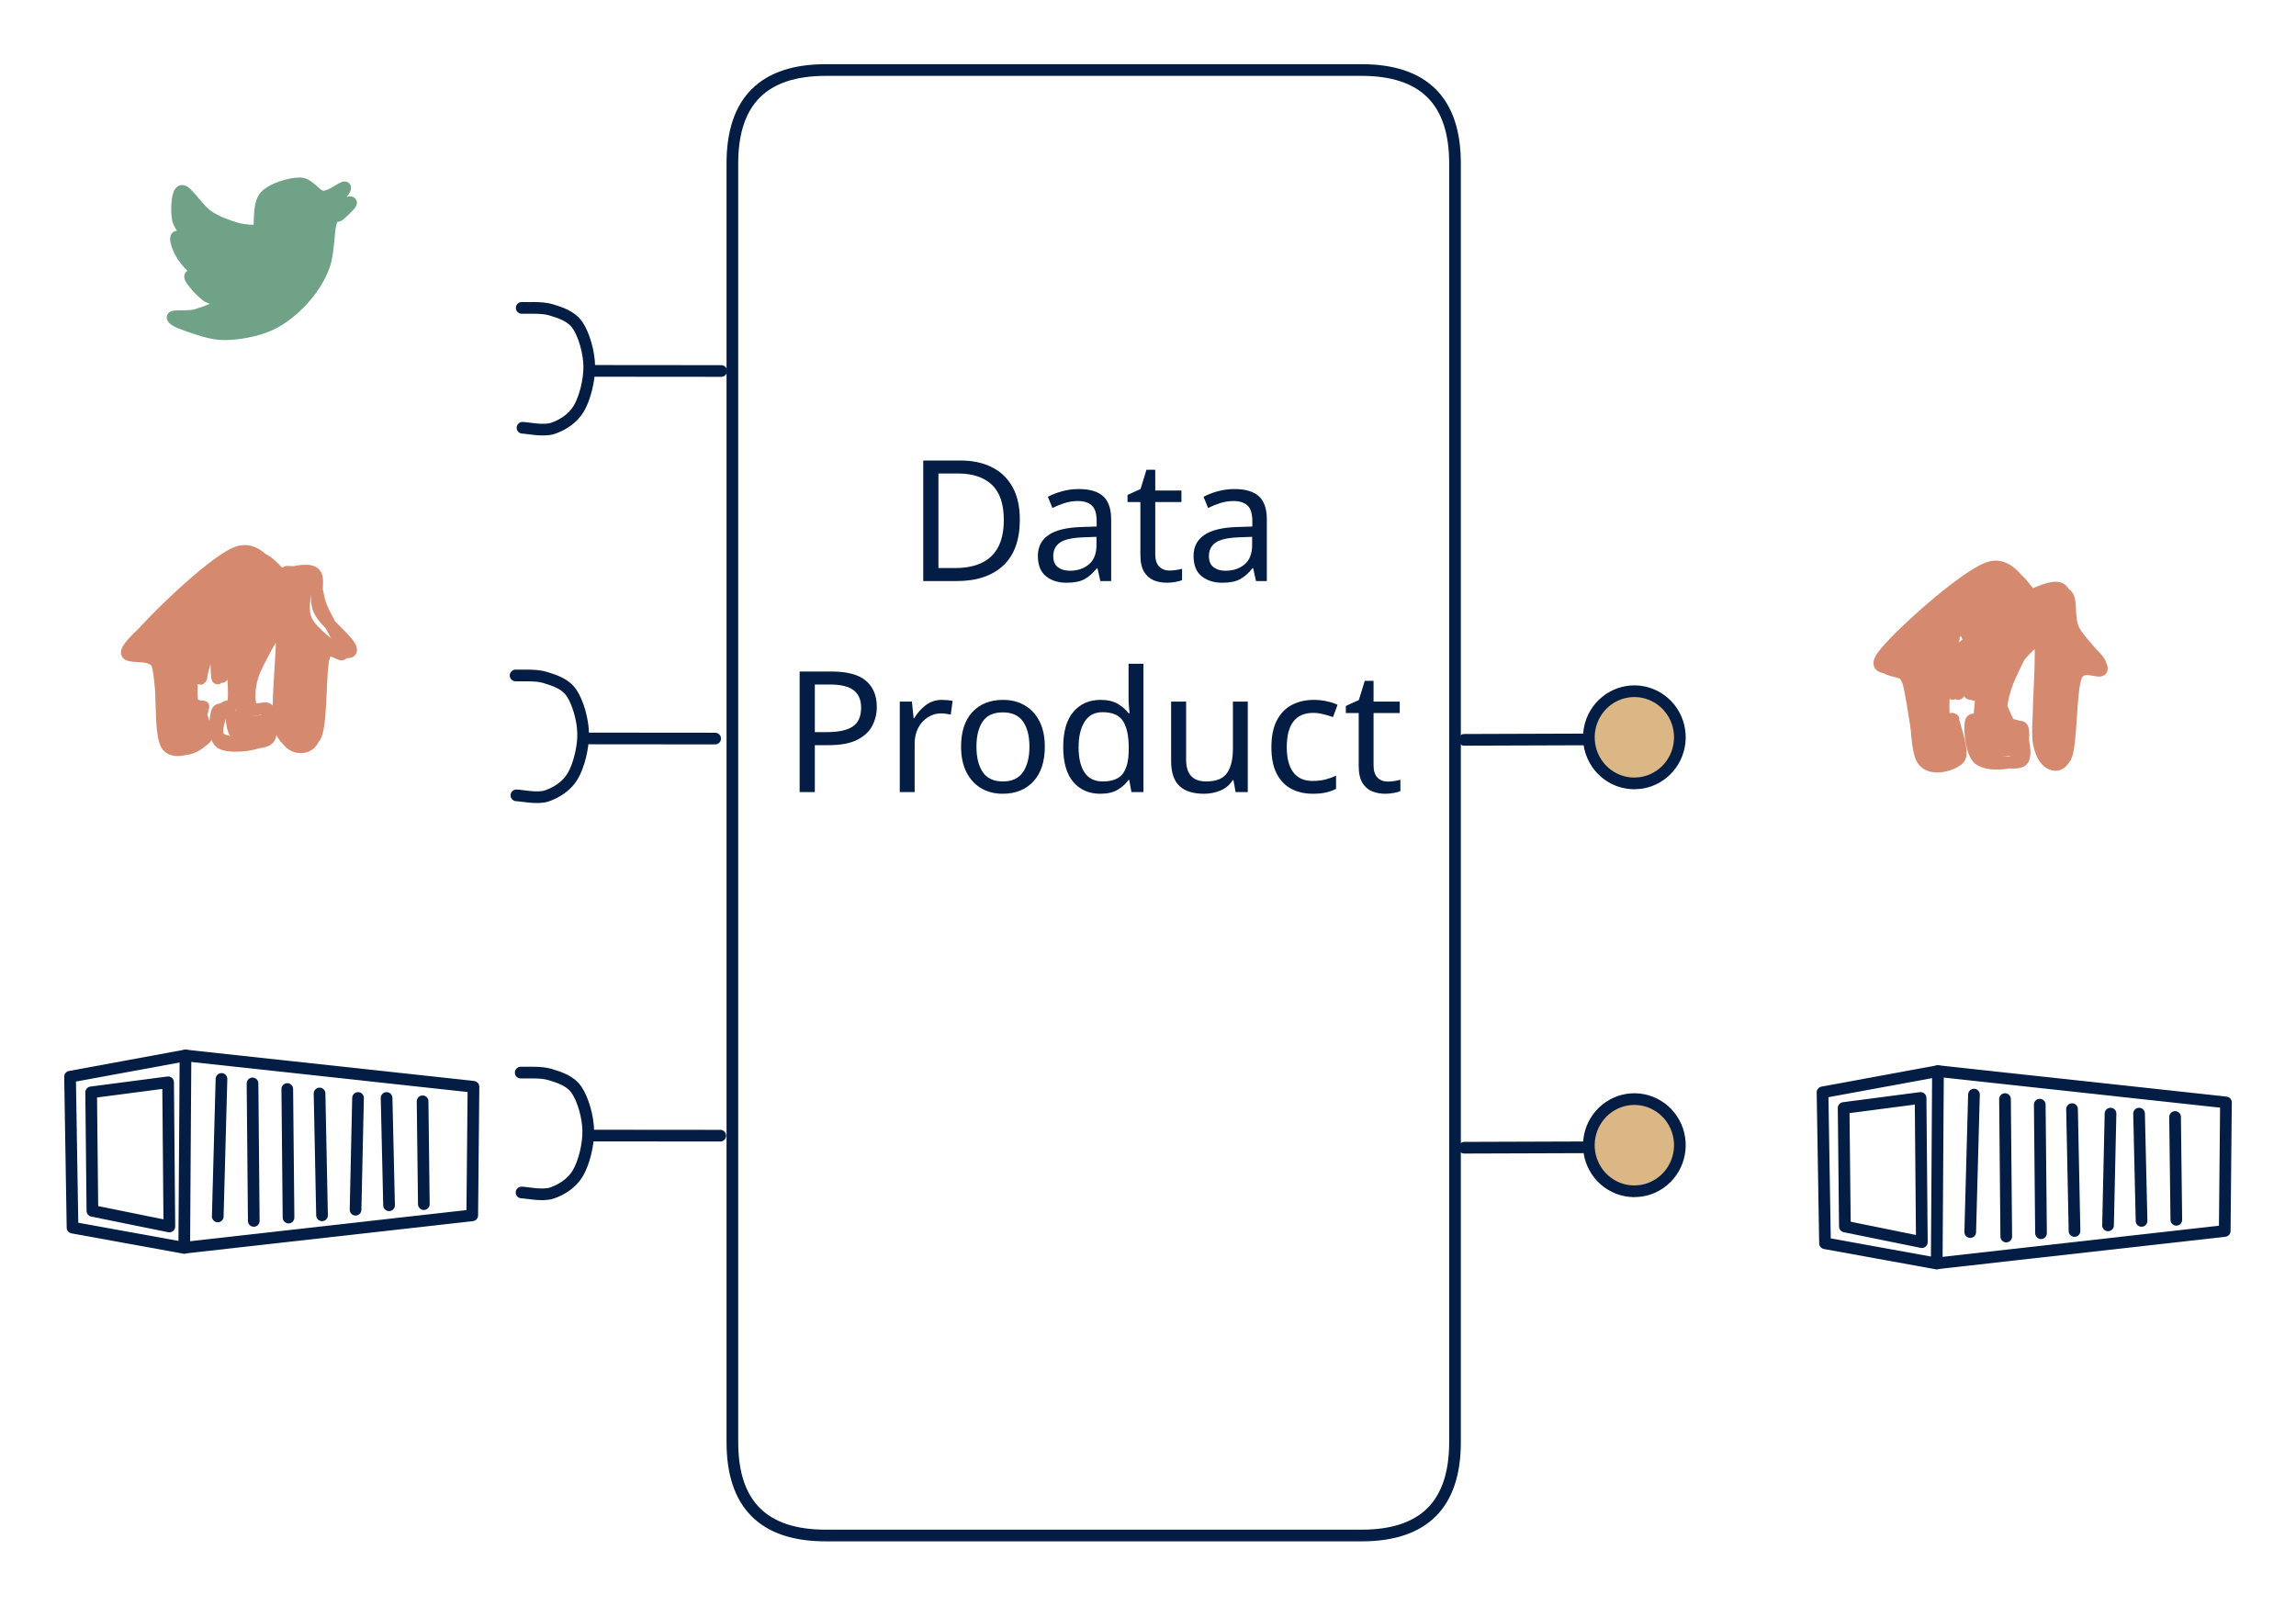
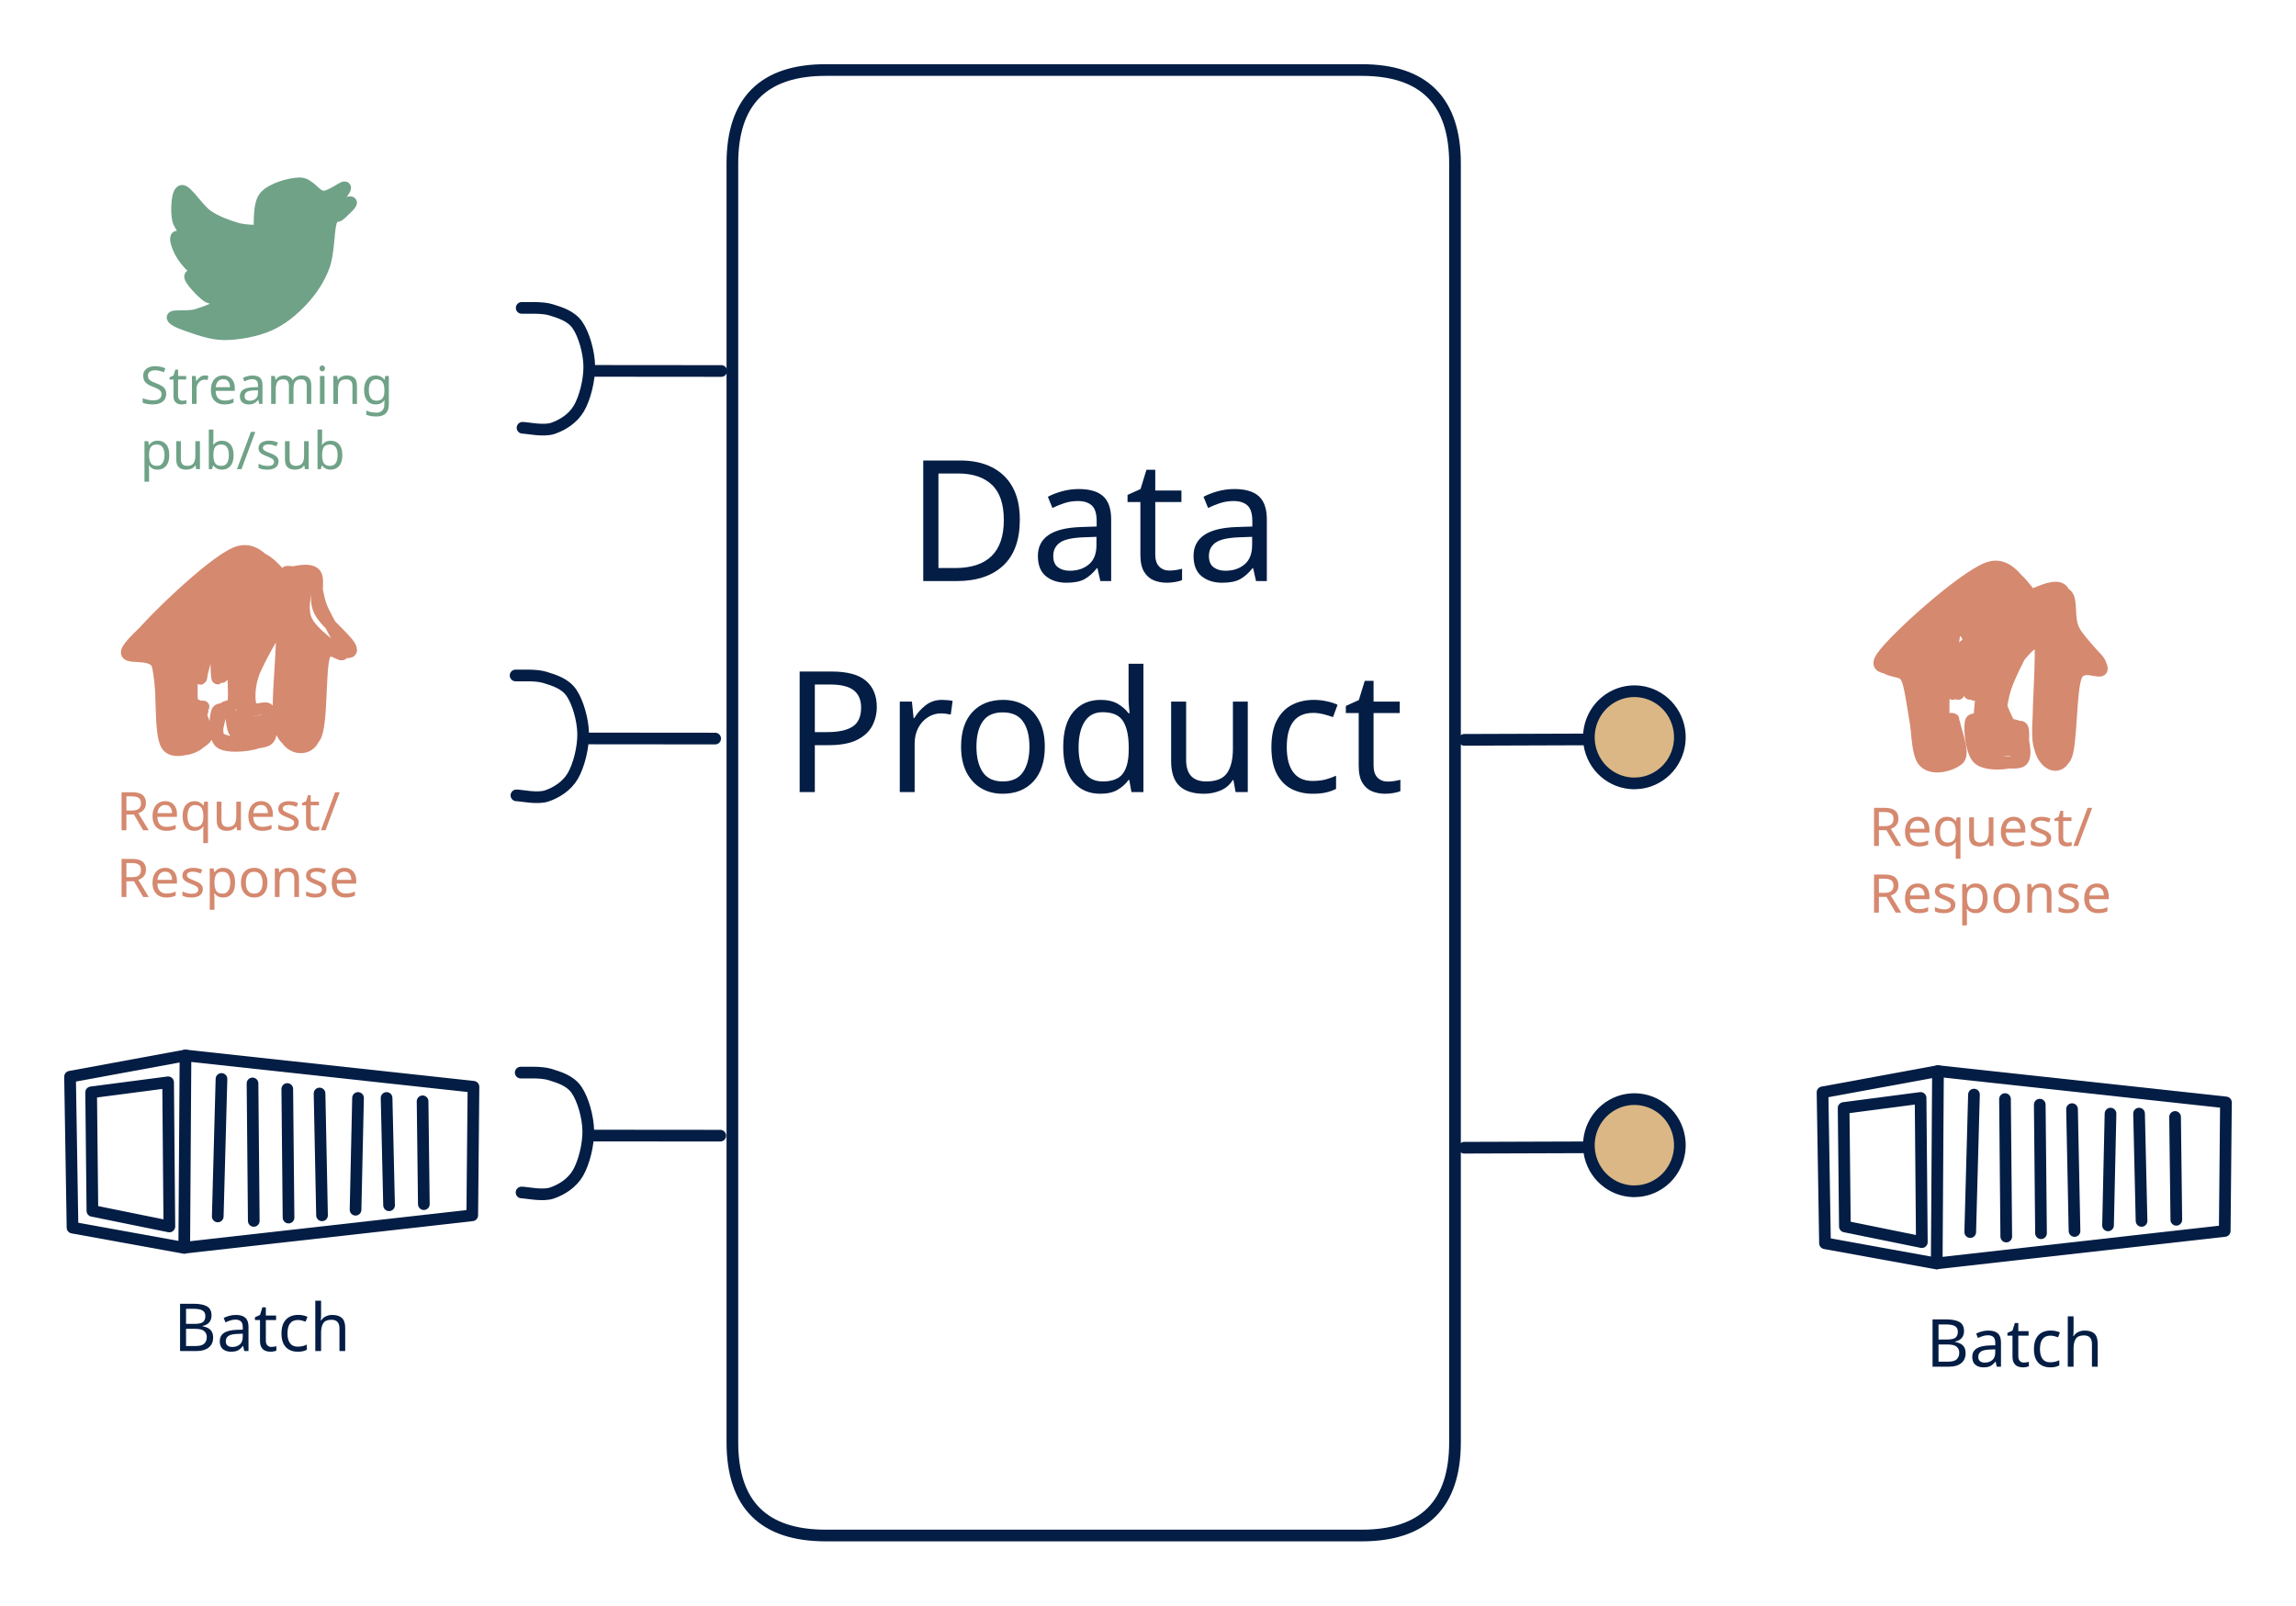
<svg xmlns="http://www.w3.org/2000/svg" version="1.1" viewBox="975.944 -14 786.733 550.24" width="786.733" height="550.24">
  <g stroke-linecap="round">
    <g transform="translate(1064.764 65.15759) rotate(0 0.8961443 9.527954)" fill-rule="evenodd">
      <path d="M0 0 C0.32 -1.97, -0.4 -9.07, 1.93 -11.8 C4.25 -14.52, 10.62 -16.33, 13.92 -16.33 C17.23 -16.33, 19.21 -12.02, 21.77 -11.8 C24.34 -11.57, 28.51 -15.15, 29.33 -14.97 C30.14 -14.8, 27.6 -11.95, 26.66 -10.74 C25.72 -9.53, 22.91 -7.86, 23.7 -7.71 C24.49 -7.56, 30.74 -10.18, 31.4 -9.83 C32.07 -9.48, 28.84 -6.73, 27.7 -5.6 C26.56 -4.46, 25.5 -5.95, 24.59 -3.02 C23.68 -0.1, 23.85 7.49, 22.22 11.95 C20.59 16.41, 17.97 20.34, 14.81 23.74 C11.65 27.15, 7.73 30.42, 3.26 32.36 C-1.21 34.31, -7.33 35.39, -12 35.39 C-16.66 35.39, -21.8 33.35, -24.74 32.36 C-27.67 31.38, -30.17 30.1, -29.63 29.49 C-29.08 28.89, -24.39 29.57, -21.48 28.74 C-18.57 27.9, -12.71 25.58, -12.15 24.5 C-11.58 23.42, -16.15 23.72, -18.07 22.23 C-20 20.74, -23.75 16.76, -23.7 15.58 C-23.65 14.39, -17.9 15.65, -17.78 15.12 C-17.65 14.59, -21.4 13.74, -22.96 12.4 C-24.51 11.07, -26.22 8.85, -27.11 7.11 C-28 5.37, -29.01 2.5, -28.29 1.97 C-27.58 1.44, -22.89 4.92, -22.81 3.93 C-22.74 2.95, -27.23 -0.98, -27.85 -3.93 C-28.46 -6.88, -28.19 -13.54, -26.51 -13.76 C-24.84 -13.99, -20.89 -7.44, -17.78 -5.29 C-14.66 -3.15, -10.81 -1.79, -7.85 -0.91 C-4.89 -0.03, -1.31 -0.15, 0 0" stroke="none" stroke-width="0" fill="#70a288" fill-rule="evenodd" />
      <path d="M0 0 C0.32 -1.97, -0.4 -9.07, 1.93 -11.8 C4.25 -14.52, 10.62 -16.33, 13.92 -16.33 C17.23 -16.33, 19.21 -12.02, 21.77 -11.8 C24.34 -11.57, 28.51 -15.15, 29.33 -14.97 C30.14 -14.8, 27.6 -11.95, 26.66 -10.74 C25.72 -9.53, 22.91 -7.86, 23.7 -7.71 C24.49 -7.56, 30.74 -10.18, 31.4 -9.83 C32.07 -9.48, 28.84 -6.73, 27.7 -5.6 C26.56 -4.46, 25.5 -5.95, 24.59 -3.02 C23.68 -0.1, 23.85 7.49, 22.22 11.95 C20.59 16.41, 17.97 20.34, 14.81 23.74 C11.65 27.15, 7.73 30.42, 3.26 32.36 C-1.21 34.31, -7.33 35.39, -12 35.39 C-16.66 35.39, -21.8 33.35, -24.74 32.36 C-27.67 31.38, -30.17 30.1, -29.63 29.49 C-29.08 28.89, -24.39 29.57, -21.48 28.74 C-18.57 27.9, -12.71 25.58, -12.15 24.5 C-11.58 23.42, -16.15 23.72, -18.07 22.23 C-20 20.74, -23.75 16.76, -23.7 15.58 C-23.65 14.39, -17.9 15.65, -17.78 15.12 C-17.65 14.59, -21.4 13.74, -22.96 12.4 C-24.51 11.07, -26.22 8.85, -27.11 7.11 C-28 5.37, -29.01 2.5, -28.29 1.97 C-27.58 1.44, -22.89 4.92, -22.81 3.93 C-22.74 2.95, -27.23 -0.98, -27.85 -3.93 C-28.46 -6.88, -28.19 -13.54, -26.51 -13.76 C-24.84 -13.99, -20.89 -7.44, -17.78 -5.29 C-14.66 -3.15, -10.81 -1.79, -7.85 -0.91 C-4.89 -0.03, -1.31 -0.15, 0 0 M0 0 C0.32 -1.97, -0.4 -9.07, 1.93 -11.8 C4.25 -14.52, 10.62 -16.33, 13.92 -16.33 C17.23 -16.33, 19.21 -12.02, 21.77 -11.8 C24.34 -11.57, 28.51 -15.15, 29.33 -14.97 C30.14 -14.8, 27.6 -11.95, 26.66 -10.74 C25.72 -9.53, 22.91 -7.86, 23.7 -7.71 C24.49 -7.56, 30.74 -10.18, 31.4 -9.83 C32.07 -9.48, 28.84 -6.73, 27.7 -5.6 C26.56 -4.46, 25.5 -5.95, 24.59 -3.02 C23.68 -0.1, 23.85 7.49, 22.22 11.95 C20.59 16.41, 17.97 20.34, 14.81 23.74 C11.65 27.15, 7.73 30.42, 3.26 32.36 C-1.21 34.31, -7.33 35.39, -12 35.39 C-16.66 35.39, -21.8 33.35, -24.74 32.36 C-27.67 31.38, -30.17 30.1, -29.63 29.49 C-29.08 28.89, -24.39 29.57, -21.48 28.74 C-18.57 27.9, -12.71 25.58, -12.15 24.5 C-11.58 23.42, -16.15 23.72, -18.07 22.23 C-20 20.74, -23.75 16.76, -23.7 15.58 C-23.65 14.39, -17.9 15.65, -17.78 15.12 C-17.65 14.59, -21.4 13.74, -22.96 12.4 C-24.51 11.07, -26.22 8.85, -27.11 7.11 C-28 5.37, -29.01 2.5, -28.29 1.97 C-27.58 1.44, -22.89 4.92, -22.81 3.93 C-22.74 2.95, -27.23 -0.98, -27.85 -3.93 C-28.46 -6.88, -28.19 -13.54, -26.51 -13.76 C-24.84 -13.99, -20.89 -7.44, -17.78 -5.29 C-14.66 -3.15, -10.81 -1.79, -7.85 -0.91 C-4.89 -0.03, -1.31 -0.15, 0 0" stroke="#70a288" stroke-width="4" fill="none" />
    </g>
  </g>
  <g stroke-linecap="round">
    <g transform="translate(1044.889 228.627) rotate(0 12.93604 -19.66729)" fill-rule="evenodd">
      <path d="M1.88 1.1 C1.83 2.62, 4.62 9.09, 2.04 10.8 C-0.53 12.51, -10.52 16.04, -13.58 11.36 C-16.64 6.67, -14.41 -11.81, -16.29 -17.29 C-18.18 -22.77, -29.35 -16.04, -24.92 -21.51 C-20.48 -26.98, 1.75 -46.19, 10.33 -50.08 C18.91 -53.98, 23.47 -45.82, 26.55 -44.89 C29.64 -43.97, 26.92 -44.48, 28.83 -44.53 C30.73 -44.59, 36.45 -47.54, 37.97 -45.25 C39.48 -42.95, 35.72 -35.3, 37.91 -30.76 C40.1 -26.23, 50.18 -20.07, 51.11 -18.05 C52.04 -16.03, 45.7 -23.11, 43.5 -18.64 C41.31 -14.16, 40.27 4.34, 37.96 8.79 C35.66 13.23, 31.33 14.03, 29.69 8.02 C28.04 2, 29.73 -23.74, 28.07 -27.31 C26.41 -30.87, 21.75 -18.2, 19.74 -13.39 C17.73 -8.58, 15.26 -1.1, 16.03 1.55 C16.81 4.2, 23.7 1.06, 24.38 2.51 C25.07 3.97, 22.52 9.09, 20.16 10.29 C17.79 11.5, 12.11 11.46, 10.18 9.76 C8.25 8.05, 8.21 1.79, 8.56 0.05 C8.91 -1.68, 12.2 3.65, 12.28 -0.67 C12.36 -4.99, 9.73 -24.28, 9.05 -25.87 C8.36 -27.45, 9.05 -9.68, 8.15 -10.19 C7.25 -10.7, 4.79 -29.06, 3.65 -28.94 C2.52 -28.82, 2.31 -9.77, 1.35 -9.47 C0.39 -9.17, -1.21 -28.44, -2.1 -27.13 C-2.99 -25.81, -4.24 -6.34, -3.97 -1.58 C-3.7 3.19, -1.54 0.85, -0.5 1.44" stroke="none" stroke-width="0" fill="#d5896f" fill-rule="evenodd" />
      <path d="M-0.02 0.07 C-0.28 2.19, 1.42 10.03, -0.46 11.95 C-2.33 13.86, -8.8 16.14, -11.26 11.56 C-13.73 6.98, -13.26 -9.95, -15.25 -15.53 C-17.24 -21.12, -27.72 -15.69, -23.19 -21.97 C-18.66 -28.25, 3.36 -49.72, 11.94 -53.21 C20.53 -56.7, 25.32 -44.1, 28.31 -42.91 C31.3 -41.73, 28.08 -45.58, 29.88 -46.09 C31.67 -46.6, 37.29 -48.1, 39.06 -45.98 C40.83 -43.86, 38.42 -37.72, 40.47 -33.37 C42.52 -29.02, 51.39 -22.59, 51.39 -19.9 C51.39 -17.21, 42.63 -22.37, 40.46 -17.23 C38.29 -12.09, 40.44 6.79, 38.36 10.93 C36.28 15.07, 29.39 14.36, 28 7.63 C26.6 0.9, 31.58 -25.98, 29.99 -29.43 C28.4 -32.88, 20.59 -17.91, 18.44 -13.08 C16.28 -8.24, 16.29 -2.73, 17.07 -0.43 C17.85 1.88, 22.5 -1.17, 23.12 0.76 C23.74 2.69, 23.52 9.27, 20.79 11.15 C18.06 13.04, 9.33 13.7, 6.76 12.07 C4.19 10.45, 4.65 3.83, 5.37 1.39 C6.09 -1.05, 10.5 2.43, 11.07 -2.57 C11.64 -7.56, 9.69 -27.32, 8.78 -28.57 C7.88 -29.82, 6.39 -10.44, 5.64 -10.08 C4.89 -9.72, 5.35 -26.4, 4.31 -26.39 C3.26 -26.39, 0.44 -9.88, -0.64 -10.05 C-1.71 -10.22, -1.74 -28.67, -2.15 -27.43 C-2.57 -26.19, -3.57 -7.35, -3.14 -2.6 C-2.71 2.15, -0.11 0.66, 0.45 1.06 M-1.48 -0.94 C-1.49 0.91, 3.37 7.95, 1.65 10.23 C-0.07 12.52, -9.04 16.93, -11.8 12.77 C-14.57 8.62, -12.82 -9.03, -14.93 -14.68 C-17.03 -20.34, -29.14 -15.08, -24.44 -21.15 C-19.74 -27.22, 4.34 -47.27, 13.27 -51.11 C22.2 -54.96, 26.43 -44.98, 29.13 -44.24 C31.83 -43.5, 27.98 -46.69, 29.46 -46.69 C30.94 -46.7, 36.04 -46.35, 38.01 -44.28 C39.99 -42.21, 39.57 -38.49, 41.33 -34.28 C43.08 -30.08, 48.43 -21.8, 48.57 -19.04 C48.71 -16.28, 43.75 -22.56, 42.15 -17.72 C40.56 -12.88, 41.51 5.86, 39 9.98 C36.48 14.11, 29.03 13.75, 27.06 7.04 C25.09 0.33, 29.01 -26.62, 27.18 -30.29 C25.35 -33.96, 17.97 -19.97, 16.1 -14.96 C14.24 -9.96, 14.99 -2.92, 15.99 -0.27 C16.98 2.37, 20.97 -0.96, 22.08 0.91 C23.19 2.78, 25.23 9.36, 22.67 10.98 C20.11 12.59, 9.28 12.29, 6.73 10.59 C4.17 8.88, 6.52 3.16, 7.36 0.75 C8.2 -1.66, 11.56 0.66, 11.77 -3.86 C11.99 -8.38, 9.43 -25.24, 8.65 -26.37 C7.86 -27.49, 8.06 -10.12, 7.06 -10.58 C6.06 -11.05, 3.84 -29.25, 2.64 -29.15 C1.45 -29.05, 0.47 -10.24, -0.11 -9.98 C-0.69 -9.73, -0.04 -28.67, -0.86 -27.62 C-1.69 -26.57, -5.33 -8.22, -5.06 -3.69 C-4.78 0.83, 0.22 -0.82, 0.79 -0.47" stroke="#d5896f" stroke-width="4" fill="none" />
    </g>
  </g>
  <g stroke-linecap="round">
    <g transform="translate(1007.175 360.368) rotate(0 13.39865 21.26245)">
      <path d="M0 0 C0.09 8.25, 0.17 16.51, 0.43 40.61 M0 0 C0.16 14.94, 0.31 29.88, 0.43 40.61 M0.43 40.61 C10.96 42.75, 21.49 44.89, 26.8 45.97 M0.43 40.61 C8.05 42.16, 15.68 43.71, 26.8 45.97 M26.8 45.97 C26.65 28.84, 26.5 11.72, 26.37 -3.45 M26.8 45.97 C26.7 34.54, 26.6 23.12, 26.37 -3.45 M26.37 -3.45 C18.96 -2.48, 11.54 -1.51, 0 0 M26.37 -3.45 C17.55 -2.29, 8.72 -1.14, 0 0" stroke="#031d44" stroke-width="4" fill="none" />
    </g>
  </g>
  <g stroke-linecap="round">
    <g transform="translate(999.9442 355.0045) rotate(0 19.77896 25.68963)">
      <path d="M0 0 C0.29 17.34, 0.57 34.68, 0.85 51.72 M0 0 C0.18 11.25, 0.37 22.49, 0.85 51.72 M0.85 51.72 C12.86 53.9, 24.88 56.07, 39.13 58.66 M0.85 51.72 C11.59 53.67, 22.32 55.61, 39.13 58.66 M39.13 58.66 C39.27 37.12, 39.41 15.58, 39.56 -7.28 M39.13 58.66 C39.28 35.8, 39.43 12.95, 39.56 -7.28 M39.56 -7.28 C29.05 -5.35, 18.55 -3.41, 0 0 M39.56 -7.28 C26.1 -4.8, 12.64 -2.33, 0 0" stroke="#031d44" stroke-width="4" fill="none" />
    </g>
  </g>
  <g stroke-linecap="round">
    <g transform="translate(1039.502 347.7255) rotate(0 49.12839 32.94722)">
      <path d="M0 0 C30.78 3.35, 61.56 6.69, 98.68 10.73 M0 0 C29.91 3.25, 59.83 6.5, 98.68 10.73 M98.68 10.73 C98.52 27.59, 98.36 44.45, 98.26 54.78 M98.68 10.73 C98.58 21.15, 98.48 31.57, 98.26 54.78 M98.26 54.78 C64.88 58.54, 31.49 62.3, -0.43 65.89 M98.26 54.78 C60.08 59.08, 21.91 63.38, -0.43 65.89" stroke="#031d44" stroke-width="4" fill="none" />
    </g>
  </g>
  <g stroke-linecap="round">
    <g transform="translate(1051.837 355.7707) rotate(0 -0.6380311 23.56109)">
      <path d="M0 0 C-0.43 15.77, -0.85 31.54, -1.28 47.12 M0 0 C-0.33 12.18, -0.66 24.37, -1.28 47.12" stroke="#031d44" stroke-width="4" fill="none" />
    </g>
  </g>
  <g stroke-linecap="round">
    <g transform="translate(1062.471 357.3031) rotate(0 0.212677 23.56109)">
      <path d="M0 0 C0.12 13.5, 0.24 26.99, 0.43 47.12 M0 0 C0.09 9.87, 0.18 19.74, 0.43 47.12" stroke="#031d44" stroke-width="4" fill="none" />
    </g>
  </g>
  <g stroke-linecap="round">
    <g transform="translate(1074.381 359.2187) rotate(0 0.212677 22.02866)">
      <path d="M0 0 C0.14 14.46, 0.28 28.93, 0.43 44.06 M0 0 C0.1 9.99, 0.19 19.98, 0.43 44.06" stroke="#031d44" stroke-width="4" fill="none" />
    </g>
  </g>
  <g stroke-linecap="round">
    <g transform="translate(1085.44 360.7511) rotate(0 0.4253541 20.87934)">
      <path d="M0 0 C0.34 16.56, 0.67 33.12, 0.85 41.76 M0 0 C0.24 11.68, 0.48 23.36, 0.85 41.76" stroke="#031d44" stroke-width="4" fill="none" />
    </g>
  </g>
  <g stroke-linecap="round">
    <g transform="translate(1098.626 362.2835) rotate(0 -0.4253541 19.15536)">
      <path d="M0 0 C-0.34 15.3, -0.68 30.6, -0.85 38.31 M0 0 C-0.25 11.08, -0.49 22.16, -0.85 38.31" stroke="#031d44" stroke-width="4" fill="none" />
    </g>
  </g>
  <g stroke-linecap="round">
    <g transform="translate(1108.41 362.2835) rotate(0 0.4253541 18.38914)">
      <path d="M0 0 C0.27 11.54, 0.53 23.08, 0.85 36.78 M0 0 C0.24 10.31, 0.48 20.63, 0.85 36.78" stroke="#031d44" stroke-width="4" fill="none" />
    </g>
  </g>
  <g stroke-linecap="round">
    <g transform="translate(1120.745 363.4328) rotate(0 0.212677 17.62293)">
      <path d="M0 0 C0.16 13.49, 0.33 26.98, 0.43 35.25 M0 0 C0.1 8.34, 0.2 16.68, 0.43 35.25" stroke="#031d44" stroke-width="4" fill="none" />
    </g>
  </g>
  <g stroke-linecap="round" transform="translate(1226.896 10) rotate(0 123.8051 251.1225)">
    <path d="M32 0 C98.92 0, 165.85 0, 215.61 0 M32 0 C102.33 0, 172.66 0, 215.61 0 M215.61 0 C236.94 0, 247.61 10.67, 247.61 32 M215.61 0 C236.94 0, 247.61 10.67, 247.61 32 M247.61 32 C247.61 148.38, 247.61 264.76, 247.61 470.24 M247.61 32 C247.61 181.13, 247.61 330.26, 247.61 470.24 M247.61 470.24 C247.61 491.58, 236.94 502.24, 215.61 502.24 M247.61 470.24 C247.61 491.58, 236.94 502.24, 215.61 502.24 M215.61 502.24 C167.31 502.24, 119.01 502.24, 32 502.24 M215.61 502.24 C175.09 502.24, 134.57 502.24, 32 502.24 M32 502.24 C10.67 502.24, 0 491.58, 0 470.24 M32 502.24 C10.67 502.24, 0 491.58, 0 470.24 M0 470.24 C0 355.38, 0 240.51, 0 32 M0 470.24 C0 314.6, 0 158.95, 0 32 M0 32 C0 10.67, 10.67 0, 32 0 M0 32 C0 10.67, 10.67 0, 32 0" stroke="#031d44" stroke-width="4" fill="none" />
  </g>
  <g stroke-linecap="round">
    <g transform="translate(1146.155 100.8198) rotate(269.5993 20.20242 11.50673)">
      <path d="M0 0 C-0.04 1.74, -1.34 7.21, -0.25 10.44 C0.83 13.66, 2.98 17.27, 6.52 19.37 C10.05 21.46, 16.21 23.05, 20.95 23.01 C25.69 22.98, 31.74 21.29, 34.97 19.13 C38.2 16.98, 39.33 13.27, 40.35 10.08 C41.37 6.89, 40.97 1.68, 41.09 0 M0 0 C-0.04 1.74, -1.34 7.21, -0.25 10.44 C0.83 13.66, 2.98 17.27, 6.52 19.37 C10.05 21.46, 16.21 23.05, 20.95 23.01 C25.69 22.98, 31.74 21.29, 34.97 19.13 C38.2 16.98, 39.33 13.27, 40.35 10.08 C41.37 6.89, 40.97 1.68, 41.09 0" stroke="#031d44" stroke-width="4" fill="none" />
    </g>
  </g>
  <g stroke-linecap="round">
    <g transform="translate(1201.061 90.92797) rotate(269.5993 -0.1761756 22.19813)">
      <path d="M0 0 C-0.06 7.4, -0.29 37, -0.35 44.4 M0 0 C-0.06 7.4, -0.29 37, -0.35 44.4" stroke="#031d44" stroke-width="4" fill="none" />
    </g>
  </g>
  <g stroke-linecap="round">
    <g transform="translate(1144.06 226.7918) rotate(269.5993 20.20242 11.50673)">
      <path d="M0 0 C-0.04 1.74, -1.34 7.21, -0.25 10.44 C0.83 13.66, 2.98 17.27, 6.52 19.37 C10.05 21.46, 16.21 23.05, 20.95 23.01 C25.69 22.98, 31.74 21.29, 34.97 19.13 C38.2 16.98, 39.33 13.27, 40.35 10.08 C41.37 6.89, 40.97 1.68, 41.09 0 M0 0 C-0.04 1.74, -1.34 7.21, -0.25 10.44 C0.83 13.66, 2.98 17.27, 6.52 19.37 C10.05 21.46, 16.21 23.05, 20.95 23.01 C25.69 22.98, 31.74 21.29, 34.97 19.13 C38.2 16.98, 39.33 13.27, 40.35 10.08 C41.37 6.89, 40.97 1.68, 41.09 0" stroke="#031d44" stroke-width="4" fill="none" />
    </g>
  </g>
  <g stroke-linecap="round">
    <g transform="translate(1198.966 216.9) rotate(269.5993 -0.1761756 22.19813)">
      <path d="M0 0 C-0.06 7.4, -0.29 37, -0.35 44.4 M0 0 C-0.06 7.4, -0.29 37, -0.35 44.4" stroke="#031d44" stroke-width="4" fill="none" />
    </g>
  </g>
  <g stroke-linecap="round">
    <g transform="translate(1145.816 362.8896) rotate(269.5993 20.20242 11.50673)">
      <path d="M0 0 C-0.04 1.74, -1.34 7.21, -0.25 10.44 C0.83 13.66, 2.98 17.27, 6.52 19.37 C10.05 21.46, 16.21 23.05, 20.95 23.01 C25.69 22.98, 31.74 21.29, 34.97 19.13 C38.2 16.98, 39.33 13.27, 40.35 10.08 C41.37 6.89, 40.97 1.68, 41.09 0 M0 0 C-0.04 1.74, -1.34 7.21, -0.25 10.44 C0.83 13.66, 2.98 17.27, 6.52 19.37 C10.05 21.46, 16.21 23.05, 20.95 23.01 C25.69 22.98, 31.74 21.29, 34.97 19.13 C38.2 16.98, 39.33 13.27, 40.35 10.08 C41.37 6.89, 40.97 1.68, 41.09 0" stroke="#031d44" stroke-width="4" fill="none" />
    </g>
  </g>
  <g stroke-linecap="round">
    <g transform="translate(1200.722 352.9978) rotate(269.5993 -0.1761756 22.19813)">
      <path d="M0 0 C-0.06 7.4, -0.29 37, -0.35 44.4 M0 0 C-0.06 7.4, -0.29 37, -0.35 44.4" stroke="#031d44" stroke-width="4" fill="none" />
    </g>
  </g>
  <g stroke-linecap="round">
    <g transform="translate(1497.574 219.1714) rotate(90.96151 0.4103828 20.31395)">
      <path d="M0 0 C0.14 6.77, 0.68 33.86, 0.82 40.63 M0 0 C0.14 6.77, 0.68 33.86, 0.82 40.63" stroke="#031d44" stroke-width="4" fill="none" />
    </g>
  </g>
  <g stroke-linecap="round" transform="translate(1520.164 223.0917) rotate(90.96151 15.79974 15.59455)">
    <path d="M31.6 15.59 C31.6 16.5, 31.52 17.41, 31.36 18.3 C31.2 19.19, 30.96 20.08, 30.65 20.93 C30.33 21.78, 29.94 22.61, 29.48 23.39 C29.03 24.17, 28.49 24.93, 27.9 25.62 C27.32 26.31, 26.66 26.96, 25.96 27.54 C25.26 28.12, 24.49 28.65, 23.7 29.1 C22.91 29.55, 22.06 29.94, 21.2 30.25 C20.34 30.56, 19.44 30.8, 18.54 30.95 C17.64 31.11, 16.71 31.19, 15.8 31.19 C14.89 31.19, 13.96 31.11, 13.06 30.95 C12.16 30.8, 11.26 30.56, 10.4 30.25 C9.54 29.94, 8.69 29.55, 7.9 29.1 C7.11 28.65, 6.34 28.12, 5.64 27.54 C4.94 26.96, 4.28 26.31, 3.7 25.62 C3.11 24.93, 2.57 24.17, 2.12 23.39 C1.66 22.61, 1.27 21.78, 0.95 20.93 C0.64 20.08, 0.4 19.19, 0.24 18.3 C0.08 17.41, 0 16.5, 0 15.59 C0 14.69, 0.08 13.78, 0.24 12.89 C0.4 12, 0.64 11.11, 0.95 10.26 C1.27 9.41, 1.66 8.58, 2.12 7.8 C2.57 7.02, 3.11 6.26, 3.7 5.57 C4.28 4.88, 4.94 4.23, 5.64 3.65 C6.34 3.07, 7.11 2.54, 7.9 2.09 C8.69 1.64, 9.54 1.25, 10.4 0.94 C11.26 0.63, 12.16 0.39, 13.06 0.24 C13.96 0.08, 14.89 0, 15.8 0 C16.71 0, 17.64 0.08, 18.54 0.24 C19.44 0.39, 20.34 0.63, 21.2 0.94 C22.06 1.25, 22.91 1.64, 23.7 2.09 C24.49 2.54, 25.26 3.07, 25.96 3.65 C26.66 4.23, 27.32 4.88, 27.9 5.57 C28.49 6.26, 29.03 7.02, 29.48 7.8 C29.94 8.58, 30.33 9.41, 30.65 10.26 C30.96 11.11, 31.2 12, 31.36 12.89 C31.52 13.78, 31.56 15.14, 31.6 15.59 C31.64 16.05, 31.64 15.14, 31.6 15.59" stroke="none" stroke-width="0" fill="#dab785" />
    <path d="M31.6 15.59 C31.6 16.5, 31.52 17.41, 31.36 18.3 C31.2 19.19, 30.96 20.08, 30.65 20.93 C30.33 21.78, 29.94 22.61, 29.48 23.39 C29.03 24.17, 28.49 24.93, 27.9 25.62 C27.32 26.31, 26.66 26.96, 25.96 27.54 C25.26 28.12, 24.49 28.65, 23.7 29.1 C22.91 29.55, 22.06 29.94, 21.2 30.25 C20.34 30.56, 19.44 30.8, 18.54 30.95 C17.64 31.11, 16.71 31.19, 15.8 31.19 C14.89 31.19, 13.96 31.11, 13.06 30.95 C12.16 30.8, 11.26 30.56, 10.4 30.25 C9.54 29.94, 8.69 29.55, 7.9 29.1 C7.11 28.65, 6.34 28.12, 5.64 27.54 C4.94 26.96, 4.28 26.31, 3.7 25.62 C3.11 24.93, 2.57 24.17, 2.12 23.39 C1.66 22.61, 1.27 21.78, 0.95 20.93 C0.64 20.08, 0.4 19.19, 0.24 18.3 C0.08 17.41, 0 16.5, 0 15.59 C0 14.69, 0.08 13.78, 0.24 12.89 C0.4 12, 0.64 11.11, 0.95 10.26 C1.27 9.41, 1.66 8.58, 2.12 7.8 C2.57 7.02, 3.11 6.26, 3.7 5.57 C4.28 4.88, 4.94 4.23, 5.64 3.65 C6.34 3.07, 7.11 2.54, 7.9 2.09 C8.69 1.64, 9.54 1.25, 10.4 0.94 C11.26 0.63, 12.16 0.39, 13.06 0.24 C13.96 0.08, 14.89 0, 15.8 0 C16.71 0, 17.64 0.08, 18.54 0.24 C19.44 0.39, 20.34 0.63, 21.2 0.94 C22.06 1.25, 22.91 1.64, 23.7 2.09 C24.49 2.54, 25.26 3.07, 25.96 3.65 C26.66 4.23, 27.32 4.88, 27.9 5.57 C28.49 6.26, 29.03 7.02, 29.48 7.8 C29.94 8.58, 30.33 9.41, 30.65 10.26 C30.96 11.11, 31.2 12, 31.36 12.89 C31.52 13.78, 31.56 15.14, 31.6 15.59 C31.64 16.05, 31.64 15.14, 31.6 15.59" stroke="#031d44" stroke-width="4" fill="none" />
  </g>
  <g stroke-linecap="round">
    <g transform="translate(1497.574 358.957) rotate(90.96151 0.4103828 20.31395)">
      <path d="M0 0 C0.14 6.77, 0.68 33.86, 0.82 40.63 M0 0 C0.14 6.77, 0.68 33.86, 0.82 40.63" stroke="#031d44" stroke-width="4" fill="none" />
    </g>
  </g>
  <g stroke-linecap="round" transform="translate(1520.164 362.8773) rotate(90.96151 15.79974 15.59455)">
    <path d="M31.6 15.59 C31.6 16.5, 31.52 17.41, 31.36 18.3 C31.2 19.19, 30.96 20.08, 30.65 20.93 C30.33 21.78, 29.94 22.61, 29.48 23.39 C29.03 24.17, 28.49 24.93, 27.9 25.62 C27.32 26.31, 26.66 26.96, 25.96 27.54 C25.26 28.12, 24.49 28.65, 23.7 29.1 C22.91 29.55, 22.06 29.94, 21.2 30.25 C20.34 30.56, 19.44 30.8, 18.54 30.95 C17.64 31.11, 16.71 31.19, 15.8 31.19 C14.89 31.19, 13.96 31.11, 13.06 30.95 C12.16 30.8, 11.26 30.56, 10.4 30.25 C9.54 29.94, 8.69 29.55, 7.9 29.1 C7.11 28.65, 6.34 28.12, 5.64 27.54 C4.94 26.96, 4.28 26.31, 3.7 25.62 C3.11 24.93, 2.57 24.17, 2.12 23.39 C1.66 22.61, 1.27 21.78, 0.95 20.93 C0.64 20.08, 0.4 19.19, 0.24 18.3 C0.08 17.41, 0 16.5, 0 15.59 C0 14.69, 0.08 13.78, 0.24 12.89 C0.4 12, 0.64 11.11, 0.95 10.26 C1.27 9.41, 1.66 8.58, 2.12 7.8 C2.57 7.02, 3.11 6.26, 3.7 5.57 C4.28 4.88, 4.94 4.23, 5.64 3.65 C6.34 3.07, 7.11 2.54, 7.9 2.09 C8.69 1.64, 9.54 1.25, 10.4 0.94 C11.26 0.63, 12.16 0.39, 13.06 0.24 C13.96 0.08, 14.89 0, 15.8 0 C16.71 0, 17.64 0.08, 18.54 0.24 C19.44 0.39, 20.34 0.63, 21.2 0.94 C22.06 1.25, 22.91 1.64, 23.7 2.09 C24.49 2.54, 25.26 3.07, 25.96 3.65 C26.66 4.23, 27.32 4.88, 27.9 5.57 C28.49 6.26, 29.03 7.02, 29.48 7.8 C29.94 8.58, 30.33 9.41, 30.65 10.26 C30.96 11.11, 31.2 12, 31.36 12.89 C31.52 13.78, 31.56 15.14, 31.6 15.59 C31.64 16.05, 31.64 15.14, 31.6 15.59" stroke="none" stroke-width="0" fill="#dab785" />
    <path d="M31.6 15.59 C31.6 16.5, 31.52 17.41, 31.36 18.3 C31.2 19.19, 30.96 20.08, 30.65 20.93 C30.33 21.78, 29.94 22.61, 29.48 23.39 C29.03 24.17, 28.49 24.93, 27.9 25.62 C27.32 26.31, 26.66 26.96, 25.96 27.54 C25.26 28.12, 24.49 28.65, 23.7 29.1 C22.91 29.55, 22.06 29.94, 21.2 30.25 C20.34 30.56, 19.44 30.8, 18.54 30.95 C17.64 31.11, 16.71 31.19, 15.8 31.19 C14.89 31.19, 13.96 31.11, 13.06 30.95 C12.16 30.8, 11.26 30.56, 10.4 30.25 C9.54 29.94, 8.69 29.55, 7.9 29.1 C7.11 28.65, 6.34 28.12, 5.64 27.54 C4.94 26.96, 4.28 26.31, 3.7 25.62 C3.11 24.93, 2.57 24.17, 2.12 23.39 C1.66 22.61, 1.27 21.78, 0.95 20.93 C0.64 20.08, 0.4 19.19, 0.24 18.3 C0.08 17.41, 0 16.5, 0 15.59 C0 14.69, 0.08 13.78, 0.24 12.89 C0.4 12, 0.64 11.11, 0.95 10.26 C1.27 9.41, 1.66 8.58, 2.12 7.8 C2.57 7.02, 3.11 6.26, 3.7 5.57 C4.28 4.88, 4.94 4.23, 5.64 3.65 C6.34 3.07, 7.11 2.54, 7.9 2.09 C8.69 1.64, 9.54 1.25, 10.4 0.94 C11.26 0.63, 12.16 0.39, 13.06 0.24 C13.96 0.08, 14.89 0, 15.8 0 C16.71 0, 17.64 0.08, 18.54 0.24 C19.44 0.39, 20.34 0.63, 21.2 0.94 C22.06 1.25, 22.91 1.64, 23.7 2.09 C24.49 2.54, 25.26 3.07, 25.96 3.65 C26.66 4.23, 27.32 4.88, 27.9 5.57 C28.49 6.26, 29.03 7.02, 29.48 7.8 C29.94 8.58, 30.33 9.41, 30.65 10.26 C30.96 11.11, 31.2 12, 31.36 12.89 C31.52 13.78, 31.56 15.14, 31.6 15.59 C31.64 16.05, 31.64 15.14, 31.6 15.59" stroke="#031d44" stroke-width="4" fill="none" />
  </g>
  <g stroke-linecap="round">
    <g transform="translate(1645.384 233.9873) rotate(0 12.64639 -19.54798)" fill-rule="evenodd">
      <path d="M2.27 1.99 C2.41 3.52, 2.61 8.84, 0.31 10.62 C-1.99 12.4, -8.56 16.69, -11.53 12.67 C-14.49 8.66, -15.7 -7.27, -17.47 -13.47 C-19.23 -19.67, -27.41 -18.15, -22.11 -24.53 C-16.82 -30.9, 6.2 -48.67, 14.28 -51.73 C22.36 -54.79, 24.29 -44.18, 26.37 -42.88 C28.46 -41.58, 25.06 -43.95, 26.8 -43.94 C28.54 -43.94, 34.45 -44.98, 36.84 -42.85 C39.22 -40.73, 38.78 -35.32, 41.09 -31.18 C43.4 -27.04, 50.86 -20.18, 50.69 -18.04 C50.52 -15.9, 42.12 -23.31, 40.06 -18.36 C38 -13.4, 40.4 7.43, 38.33 11.67 C36.26 15.91, 28.78 13.47, 27.62 7.08 C26.46 0.7, 33.28 -22.97, 31.39 -26.64 C29.5 -30.31, 18.93 -19.45, 16.29 -14.94 C13.65 -10.42, 14.18 -1.99, 15.53 0.46 C16.88 2.92, 23.07 -1.78, 24.38 -0.22 C25.69 1.34, 25.77 8.09, 23.39 9.83 C21.02 11.57, 12.9 11.73, 10.14 10.23 C7.38 8.72, 7.02 2.68, 6.82 0.79 C6.62 -1.1, 8.36 3.81, 8.95 -1.12 C9.54 -6.05, 10.68 -26.78, 10.37 -28.79 C10.07 -30.8, 8.46 -13.01, 7.12 -13.2 C5.77 -13.39, 3.28 -30.78, 2.27 -29.92 C1.27 -29.06, 1.89 -8.27, 1.09 -8.03 C0.29 -7.79, -1.77 -29.26, -2.53 -28.47 C-3.3 -27.68, -4.27 -8.14, -3.5 -3.3 C-2.73 1.53, 1.7 -0.08, 2.08 0.56" stroke="none" stroke-width="0" fill="#d5896f" fill-rule="evenodd" />
      <path d="M0.21 -0.16 C0.45 1.66, 3.7 9.93, 1.87 12.01 C0.04 14.08, -7.99 16.83, -10.76 12.29 C-13.53 7.75, -12.44 -9.35, -14.73 -15.23 C-17.03 -21.1, -28.93 -16.62, -24.53 -22.97 C-20.13 -29.32, 3.02 -50.1, 11.66 -53.32 C20.31 -56.55, 24.63 -43.79, 27.33 -42.33 C30.03 -40.86, 26.21 -43.96, 27.85 -44.54 C29.49 -45.13, 35.09 -47.94, 37.17 -45.85 C39.26 -43.75, 38.15 -36.31, 40.36 -31.97 C42.57 -27.63, 50.45 -22.45, 50.45 -19.83 C50.45 -17.21, 42.44 -21.55, 40.36 -16.25 C38.27 -10.95, 39.76 7.97, 37.94 11.95 C36.11 15.93, 30.86 14.63, 29.4 7.64 C27.95 0.64, 31 -26.36, 29.18 -30.01 C27.36 -33.66, 20.64 -19.5, 18.49 -14.26 C16.34 -9.01, 15.45 -1.17, 16.3 1.45 C17.14 4.08, 22.76 -0.33, 23.58 1.5 C24.39 3.32, 23.68 10.62, 21.19 12.4 C18.69 14.18, 11.15 14.32, 8.59 12.18 C6.02 10.03, 5.32 2.14, 5.8 -0.48 C6.28 -3.1, 10.77 0.98, 11.47 -3.54 C12.18 -8.06, 10.77 -26.54, 10.03 -27.59 C9.29 -28.64, 8.09 -9.97, 7.03 -9.83 C5.97 -9.7, 4.59 -26.74, 3.68 -26.79 C2.77 -26.84, 2.51 -9.86, 1.59 -10.16 C0.67 -10.46, -1 -29.76, -1.83 -28.59 C-2.67 -27.41, -3.7 -7.95, -3.42 -3.12 C-3.13 1.71, -0.69 -0.3, -0.13 0.39 M-1.13 -1.29 C-0.99 0.72, 3.19 8.4, 1.54 10.32 C-0.11 12.24, -8.43 14.32, -11.04 10.23 C-13.66 6.14, -12.18 -8.73, -14.14 -14.22 C-16.11 -19.7, -27.33 -16.51, -22.83 -22.68 C-18.34 -28.86, 4.43 -47.84, 12.84 -51.28 C21.25 -54.72, 24.77 -44.5, 27.64 -43.35 C30.5 -42.19, 28.16 -44.21, 30.02 -44.34 C31.88 -44.46, 36.94 -46.1, 38.79 -44.07 C40.65 -42.04, 39.15 -36.34, 41.15 -32.15 C43.15 -27.96, 50.65 -21.59, 50.79 -18.93 C50.93 -16.28, 44.06 -21.31, 41.99 -16.23 C39.91 -11.15, 40.48 7.66, 38.35 11.54 C36.22 15.42, 30.67 13.56, 29.21 7.05 C27.75 0.54, 31.78 -24.16, 29.61 -27.52 C27.44 -30.88, 18.04 -17.51, 16.19 -13.1 C14.33 -8.69, 17.37 -3.59, 18.46 -1.06 C19.56 1.46, 21.97 -0.28, 22.77 2.04 C23.57 4.36, 25.48 11.42, 23.27 12.87 C21.06 14.32, 12.06 12.63, 9.51 10.74 C6.97 8.86, 8.15 3.63, 8.02 1.56 C7.89 -0.51, 8.3 3.33, 8.73 -1.68 C9.15 -6.7, 11.08 -27.12, 10.55 -28.54 C10.02 -29.96, 6.39 -10.61, 5.52 -10.2 C4.65 -9.79, 6.32 -26.1, 5.34 -26.09 C4.36 -26.08, 0.58 -9.6, -0.37 -10.15 C-1.33 -10.7, 0.48 -30.33, -0.37 -29.38 C-1.22 -28.44, -5.53 -9.13, -5.48 -4.48 C-5.43 0.16, -1.27 -2.28, -0.1 -1.5" stroke="#d5896f" stroke-width="4" fill="none" />
    </g>
  </g>
  <g stroke-linecap="round">
    <g transform="translate(1607.67 365.7283) rotate(0 13.39865 21.26245)">
      <path d="M0 0 C0.17 16.14, 0.34 32.27, 0.43 40.61 M0 0 C0.12 11.53, 0.24 23.06, 0.43 40.61 M0.43 40.61 C6.81 41.91, 13.19 43.21, 26.8 45.97 M0.43 40.61 C10.2 42.6, 19.97 44.58, 26.8 45.97 M26.8 45.97 C26.65 28.62, 26.5 11.27, 26.37 -3.45 M26.8 45.97 C26.65 29.43, 26.51 12.88, 26.37 -3.45 M26.37 -3.45 C16.21 -2.12, 6.05 -0.79, 0 0 M26.37 -3.45 C17.79 -2.33, 9.2 -1.2, 0 0" stroke="#031d44" stroke-width="4" fill="none" />
    </g>
  </g>
  <g stroke-linecap="round">
    <g transform="translate(1600.439 360.3648) rotate(0 19.77896 25.68963)">
      <path d="M0 0 C0.32 19.49, 0.64 38.99, 0.85 51.72 M0 0 C0.18 10.78, 0.35 21.56, 0.85 51.72 M0.85 51.72 C12.51 53.83, 24.16 55.94, 39.13 58.66 M0.85 51.72 C14.85 54.26, 28.85 56.79, 39.13 58.66 M39.13 58.66 C39.24 41.38, 39.36 24.09, 39.56 -7.28 M39.13 58.66 C39.28 35.24, 39.43 11.82, 39.56 -7.28 M39.56 -7.28 C24.46 -4.5, 9.36 -1.72, 0 0 M39.56 -7.28 C29.91 -5.5, 20.26 -3.73, 0 0" stroke="#031d44" stroke-width="4" fill="none" />
    </g>
  </g>
  <g stroke-linecap="round">
    <g transform="translate(1639.997 353.0857) rotate(0 49.12839 32.94722)">
      <path d="M0 0 C35 3.8, 70.01 7.61, 98.68 10.73 M0 0 C34.73 3.77, 69.45 7.55, 98.68 10.73 M98.68 10.73 C98.55 24.13, 98.42 37.53, 98.26 54.78 M98.68 10.73 C98.58 21.18, 98.48 31.63, 98.26 54.78 M98.26 54.78 C61.14 58.96, 24.03 63.14, -0.43 65.89 M98.26 54.78 C75.44 57.35, 52.63 59.92, -0.43 65.89" stroke="#031d44" stroke-width="4" fill="none" />
    </g>
  </g>
  <g stroke-linecap="round">
    <g transform="translate(1652.332 361.131) rotate(0 -0.6380311 23.56109)">
      <path d="M0 0 C-0.28 10.49, -0.57 20.97, -1.28 47.12 M0 0 C-0.49 18.26, -0.99 36.51, -1.28 47.12" stroke="#031d44" stroke-width="4" fill="none" />
    </g>
  </g>
  <g stroke-linecap="round">
    <g transform="translate(1662.966 362.6634) rotate(0 0.212677 23.56109)">
      <path d="M0 0 C0.11 12.4, 0.22 24.79, 0.43 47.12 M0 0 C0.09 10.4, 0.19 20.8, 0.43 47.12" stroke="#031d44" stroke-width="4" fill="none" />
    </g>
  </g>
  <g stroke-linecap="round">
    <g transform="translate(1674.876 364.579) rotate(0 0.212677 22.02866)">
      <path d="M0 0 C0.1 10.86, 0.21 21.72, 0.43 44.06 M0 0 C0.15 15.12, 0.29 30.25, 0.43 44.06" stroke="#031d44" stroke-width="4" fill="none" />
    </g>
  </g>
  <g stroke-linecap="round">
    <g transform="translate(1685.935 366.1114) rotate(0 0.4253541 20.87934)">
      <path d="M0 0 C0.19 9.5, 0.39 19, 0.85 41.76 M0 0 C0.24 11.93, 0.49 23.86, 0.85 41.76" stroke="#031d44" stroke-width="4" fill="none" />
    </g>
  </g>
  <g stroke-linecap="round">
    <g transform="translate(1699.121 367.6438) rotate(0 -0.4253541 19.15536)">
      <path d="M0 0 C-0.21 9.27, -0.41 18.54, -0.85 38.31 M0 0 C-0.32 14.19, -0.63 28.39, -0.85 38.31" stroke="#031d44" stroke-width="4" fill="none" />
    </g>
  </g>
  <g stroke-linecap="round">
    <g transform="translate(1708.904 367.6438) rotate(0 0.4253541 18.38914)">
      <path d="M0 0 C0.26 11.2, 0.52 22.4, 0.85 36.78 M0 0 C0.31 13.45, 0.62 26.89, 0.85 36.78" stroke="#031d44" stroke-width="4" fill="none" />
    </g>
  </g>
  <g stroke-linecap="round">
    <g transform="translate(1721.239 368.7931) rotate(0 0.212677 17.62293)">
      <path d="M0 0 C0.13 10.72, 0.26 21.44, 0.43 35.25 M0 0 C0.1 8.36, 0.2 16.72, 0.43 35.25" stroke="#031d44" stroke-width="4" fill="none" />
    </g>
  </g>
  <text x="1350.701" y="185.130" font-family="Excalifont, Xiaolai, sans-serif, Segoe UI Emoji" font-size="57.854px" fill="#031d44" text-anchor="middle" style="white-space: pre;" direction="ltr" dominant-baseline="alphabetic">Data </text>
  <text x="1350.701" y="257.450" font-family="Excalifont, Xiaolai, sans-serif, Segoe UI Emoji" font-size="57.854px" fill="#031d44" text-anchor="middle" style="white-space: pre;" direction="ltr" dominant-baseline="alphabetic">Product</text>
+   <g transform="translate(1023.931 108.6821) rotate(0 41.53375 22.34799)">
+     <text x="0" y="15.751" font-family="Excalifont, Xiaolai, sans-serif, Segoe UI Emoji" font-size="17.878px" fill="#70a288" text-anchor="start" style="white-space: pre;" direction="ltr" dominant-baseline="alphabetic">Streaming</text>
+     <text x="0" y="38.099" font-family="Excalifont, Xiaolai, sans-serif, Segoe UI Emoji" font-size="17.878px" fill="#70a288" text-anchor="start" style="white-space: pre;" direction="ltr" dominant-baseline="alphabetic">pub/sub</text>
+   </g>
+   <g transform="translate(1015.834 254.4488) rotate(0 41.674 22.8513)">
+     <text x="0" y="16.106" font-family="Excalifont, Xiaolai, sans-serif, Segoe UI Emoji" font-size="18.281px" fill="#d5896f" text-anchor="start" style="white-space: pre;" direction="ltr" dominant-baseline="alphabetic">Request/</text>
+     <text x="0" y="38.957" font-family="Excalifont, Xiaolai, sans-serif, Segoe UI Emoji" font-size="18.281px" fill="#d5896f" text-anchor="start" style="white-space: pre;" direction="ltr" dominant-baseline="alphabetic">Response</text>
+   </g>
+   <g transform="translate(1616.329 259.8091) rotate(0 41.674 22.8513)">
+     <text x="0" y="16.106" font-family="Excalifont, Xiaolai, sans-serif, Segoe UI Emoji" font-size="18.281px" fill="#d5896f" text-anchor="start" style="white-space: pre;" direction="ltr" dominant-baseline="alphabetic">Request/</text>
+     <text x="0" y="38.957" font-family="Excalifont, Xiaolai, sans-serif, Segoe UI Emoji" font-size="18.281px" fill="#d5896f" text-anchor="start" style="white-space: pre;" direction="ltr" dominant-baseline="alphabetic">Response</text>
+   </g>
+   <g transform="translate(1035.441 429.0109) rotate(0 33.62371 14.19388)">
+     <text x="0" y="20.008" font-family="Excalifont, Xiaolai, sans-serif, Segoe UI Emoji" font-size="22.71px" fill="#031d44" text-anchor="start" style="white-space: pre;" direction="ltr" dominant-baseline="alphabetic">Batch</text>
+   </g>
+   <g transform="translate(1635.935 434.3712) rotate(0 33.62371 14.19388)">
+     <text x="0" y="20.008" font-family="Excalifont, Xiaolai, sans-serif, Segoe UI Emoji" font-size="22.71px" fill="#031d44" text-anchor="start" style="white-space: pre;" direction="ltr" dominant-baseline="alphabetic">Batch</text>
+   </g>
</svg>
